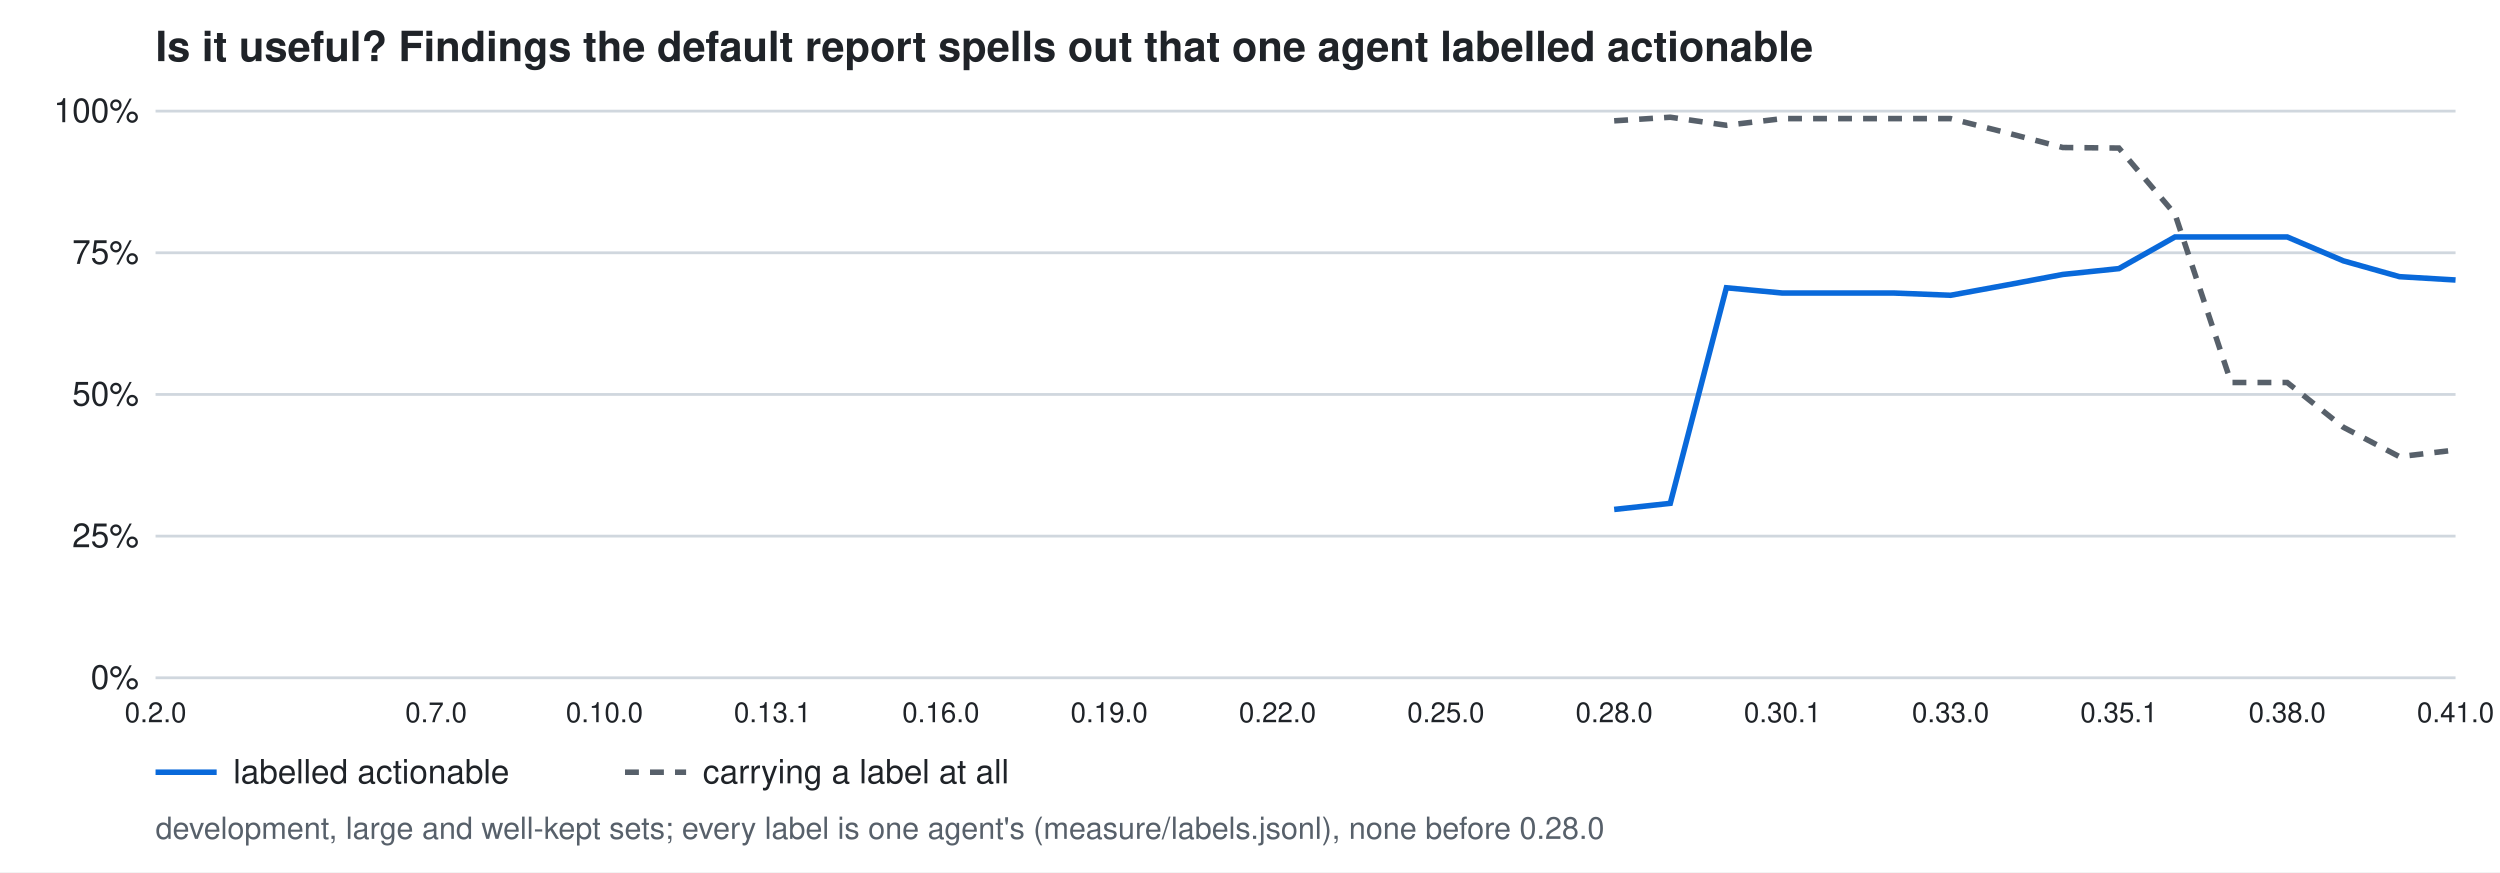
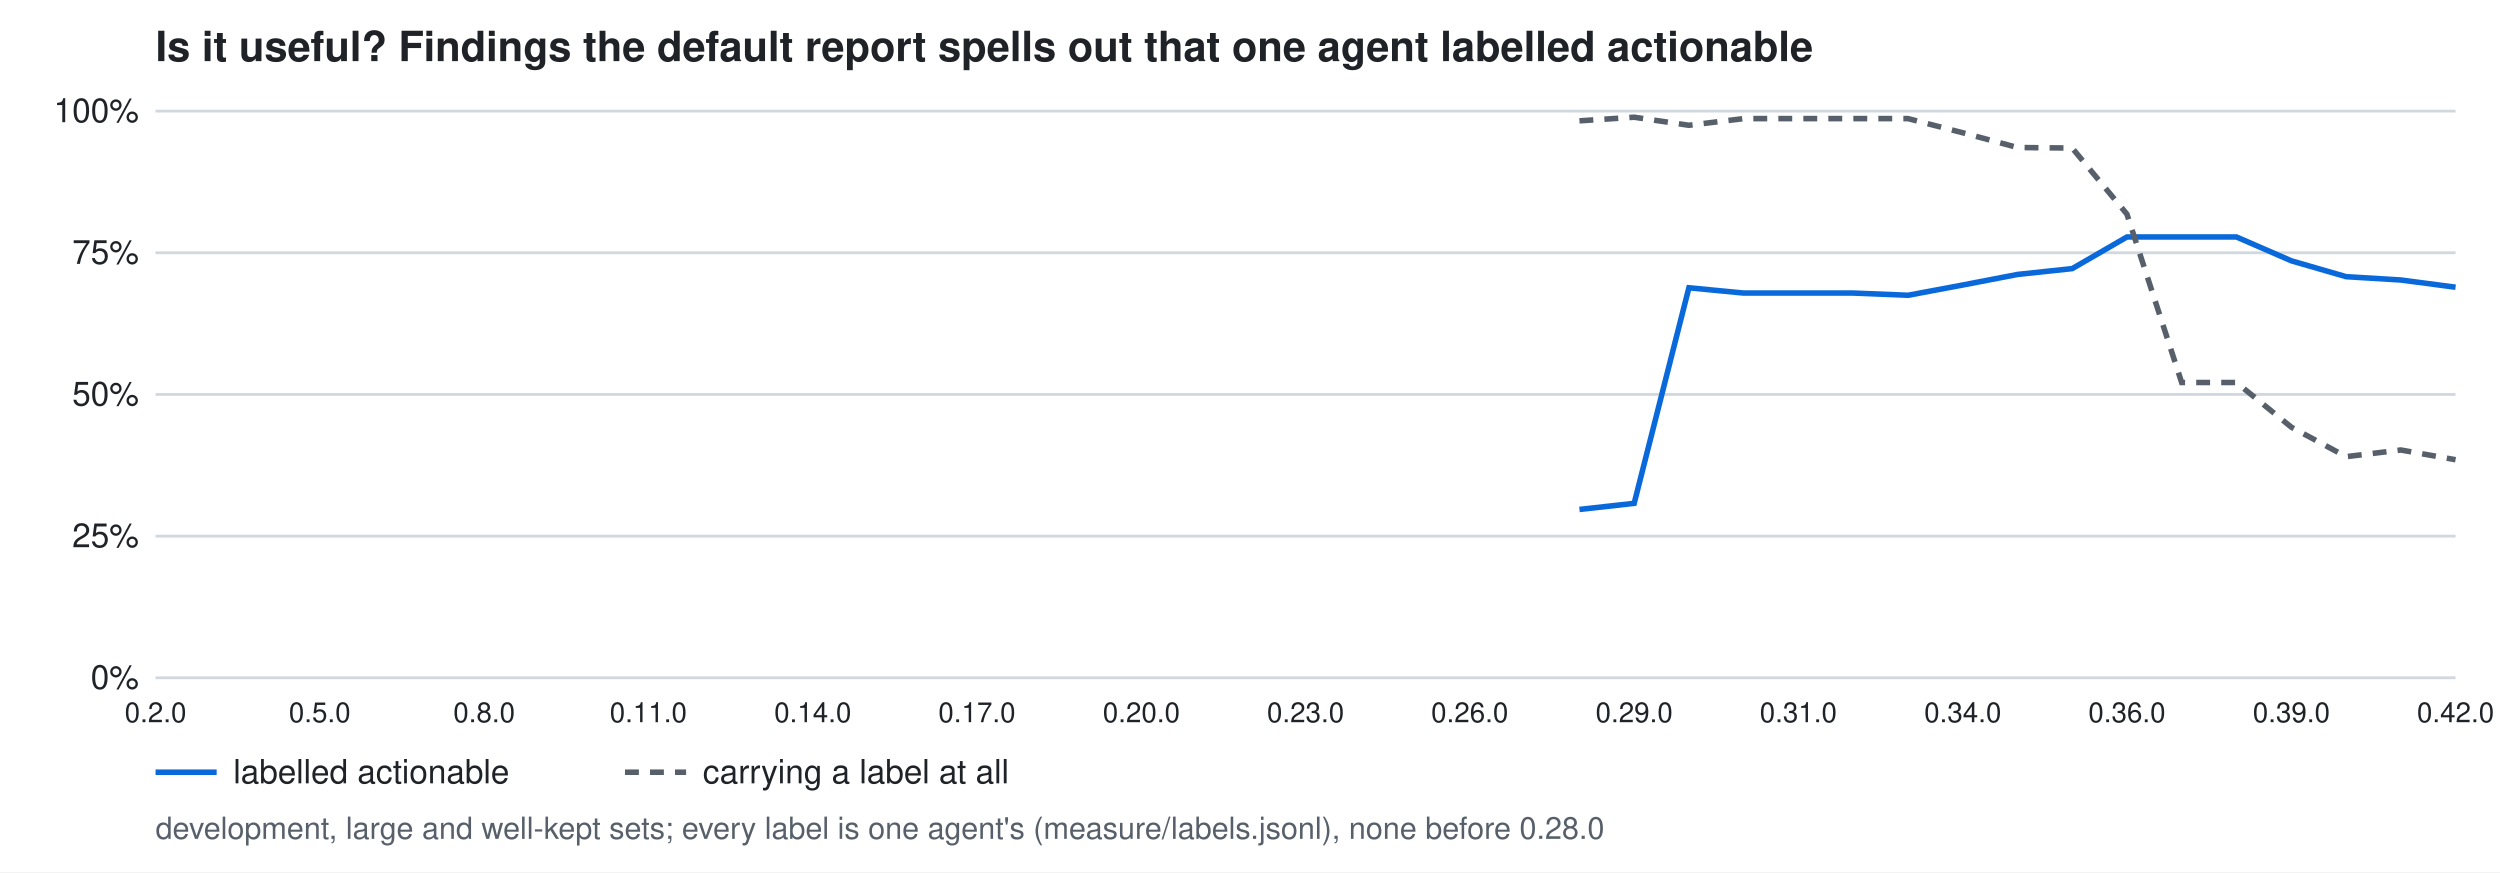
<svg xmlns="http://www.w3.org/2000/svg" width="900" height="314" viewBox="0 0 900 314" font-family="-apple-system,Segoe UI,Helvetica,Arial,sans-serif" font-size="12">
  <rect width="900" height="314" fill="#ffffff" />
  <text x="56" y="22" font-size="15" font-weight="600" fill="#1f2328">Is it useful? Findings the default report spells out that one agent labelled actionable</text>
  <line x1="56" y1="244.0" x2="884" y2="244.0" stroke="#d0d7de" stroke-width="1" />
  <text x="50" y="248.0" text-anchor="end" fill="#1f2328">0%</text>
  <line x1="56" y1="193.0" x2="884" y2="193.0" stroke="#d0d7de" stroke-width="1" />
  <text x="50" y="197.0" text-anchor="end" fill="#1f2328">25%</text>
  <line x1="56" y1="142.0" x2="884" y2="142.0" stroke="#d0d7de" stroke-width="1" />
  <text x="50" y="146.0" text-anchor="end" fill="#1f2328">50%</text>
  <line x1="56" y1="91.0" x2="884" y2="91.0" stroke="#d0d7de" stroke-width="1" />
  <text x="50" y="95.0" text-anchor="end" fill="#1f2328">75%</text>
  <line x1="56" y1="40.0" x2="884" y2="40.0" stroke="#d0d7de" stroke-width="1" />
  <text x="50" y="44.0" text-anchor="end" fill="#1f2328">100%</text>
  <text x="56.0" y="260" text-anchor="middle" fill="#1f2328" font-size="10">0.2.0</text>
-   <text x="157.0" y="260" text-anchor="middle" fill="#1f2328" font-size="10">0.7.0</text>
-   <text x="217.6" y="260" text-anchor="middle" fill="#1f2328" font-size="10">0.10.0</text>
-   <text x="278.1" y="260" text-anchor="middle" fill="#1f2328" font-size="10">0.13.1</text>
-   <text x="338.7" y="260" text-anchor="middle" fill="#1f2328" font-size="10">0.16.0</text>
-   <text x="399.3" y="260" text-anchor="middle" fill="#1f2328" font-size="10">0.19.0</text>
-   <text x="459.9" y="260" text-anchor="middle" fill="#1f2328" font-size="10">0.22.0</text>
-   <text x="520.5" y="260" text-anchor="middle" fill="#1f2328" font-size="10">0.25.0</text>
-   <text x="581.1" y="260" text-anchor="middle" fill="#1f2328" font-size="10">0.28.0</text>
-   <text x="641.7" y="260" text-anchor="middle" fill="#1f2328" font-size="10">0.30.1</text>
-   <text x="702.2" y="260" text-anchor="middle" fill="#1f2328" font-size="10">0.33.0</text>
-   <text x="762.8" y="260" text-anchor="middle" fill="#1f2328" font-size="10">0.35.1</text>
-   <text x="823.4" y="260" text-anchor="middle" fill="#1f2328" font-size="10">0.38.0</text>
-   <text x="884.0" y="260" text-anchor="middle" fill="#1f2328" font-size="10">0.41.0</text>
-   <polyline points="581.1,183.4 601.3,181.2 621.5,103.6 641.7,105.5 661.9,105.5 682.0,105.5 702.2,106.3 722.4,102.6 742.6,98.8 762.8,96.7 783.0,85.3 803.2,85.3 823.4,85.3 843.6,93.9 863.8,99.6 884.0,100.8" fill="none" stroke="#0969da" stroke-width="2" />
-   <polyline points="581.1,43.5 601.3,42.2 621.5,45.1 641.7,42.7 661.9,42.7 682.0,42.7 702.2,42.7 722.4,47.8 742.6,53.1 762.8,53.3 783.0,77.1 803.2,137.7 823.4,137.7 843.6,153.8 863.8,164.4 884.0,162.0" fill="none" stroke="#57606a" stroke-width="2" stroke-dasharray="5 4" />
+   <text x="115.1" y="260" text-anchor="middle" fill="#1f2328" font-size="10">0.5.0</text>
+   <text x="174.3" y="260" text-anchor="middle" fill="#1f2328" font-size="10">0.8.0</text>
+   <text x="233.4" y="260" text-anchor="middle" fill="#1f2328" font-size="10">0.11.0</text>
+   <text x="292.6" y="260" text-anchor="middle" fill="#1f2328" font-size="10">0.14.0</text>
+   <text x="351.7" y="260" text-anchor="middle" fill="#1f2328" font-size="10">0.17.0</text>
+   <text x="410.9" y="260" text-anchor="middle" fill="#1f2328" font-size="10">0.20.0</text>
+   <text x="470.0" y="260" text-anchor="middle" fill="#1f2328" font-size="10">0.23.0</text>
+   <text x="529.1" y="260" text-anchor="middle" fill="#1f2328" font-size="10">0.26.0</text>
+   <text x="588.3" y="260" text-anchor="middle" fill="#1f2328" font-size="10">0.29.0</text>
+   <text x="647.4" y="260" text-anchor="middle" fill="#1f2328" font-size="10">0.31.0</text>
+   <text x="706.6" y="260" text-anchor="middle" fill="#1f2328" font-size="10">0.34.0</text>
+   <text x="765.7" y="260" text-anchor="middle" fill="#1f2328" font-size="10">0.36.0</text>
+   <text x="824.9" y="260" text-anchor="middle" fill="#1f2328" font-size="10">0.39.0</text>
+   <text x="884.0" y="260" text-anchor="middle" fill="#1f2328" font-size="10">0.42.0</text>
+   <polyline points="568.6,183.4 588.3,181.2 608.0,103.6 627.7,105.5 647.4,105.5 667.1,105.5 686.9,106.3 706.6,102.6 726.3,98.8 746.0,96.7 765.7,85.3 785.4,85.3 805.1,85.3 824.9,93.9 844.6,99.6 864.3,100.8 884.0,103.4" fill="none" stroke="#0969da" stroke-width="2" />
+   <polyline points="568.6,43.5 588.3,42.2 608.0,45.1 627.7,42.7 647.4,42.7 667.1,42.7 686.9,42.7 706.6,47.8 726.3,53.1 746.0,53.3 765.7,77.1 785.4,137.7 805.1,137.7 824.9,153.8 844.6,164.4 864.3,162.0 884.0,165.5" fill="none" stroke="#57606a" stroke-width="2" stroke-dasharray="5 4" />
  <line x1="56" y1="278" x2="78" y2="278" stroke="#0969da" stroke-width="2" />
  <text x="84" y="282" fill="#1f2328">labelled actionable</text>
  <line x1="225" y1="278" x2="247" y2="278" stroke="#57606a" stroke-width="2" stroke-dasharray="5 4" />
  <text x="253" y="282" fill="#1f2328">carrying a label at all</text>
  <text x="56" y="302" fill="#57606a" font-size="11">development, large and well-kept sets; every label is one agent's (measure/labels.jsonl), none before 0.28.0</text>
</svg>
